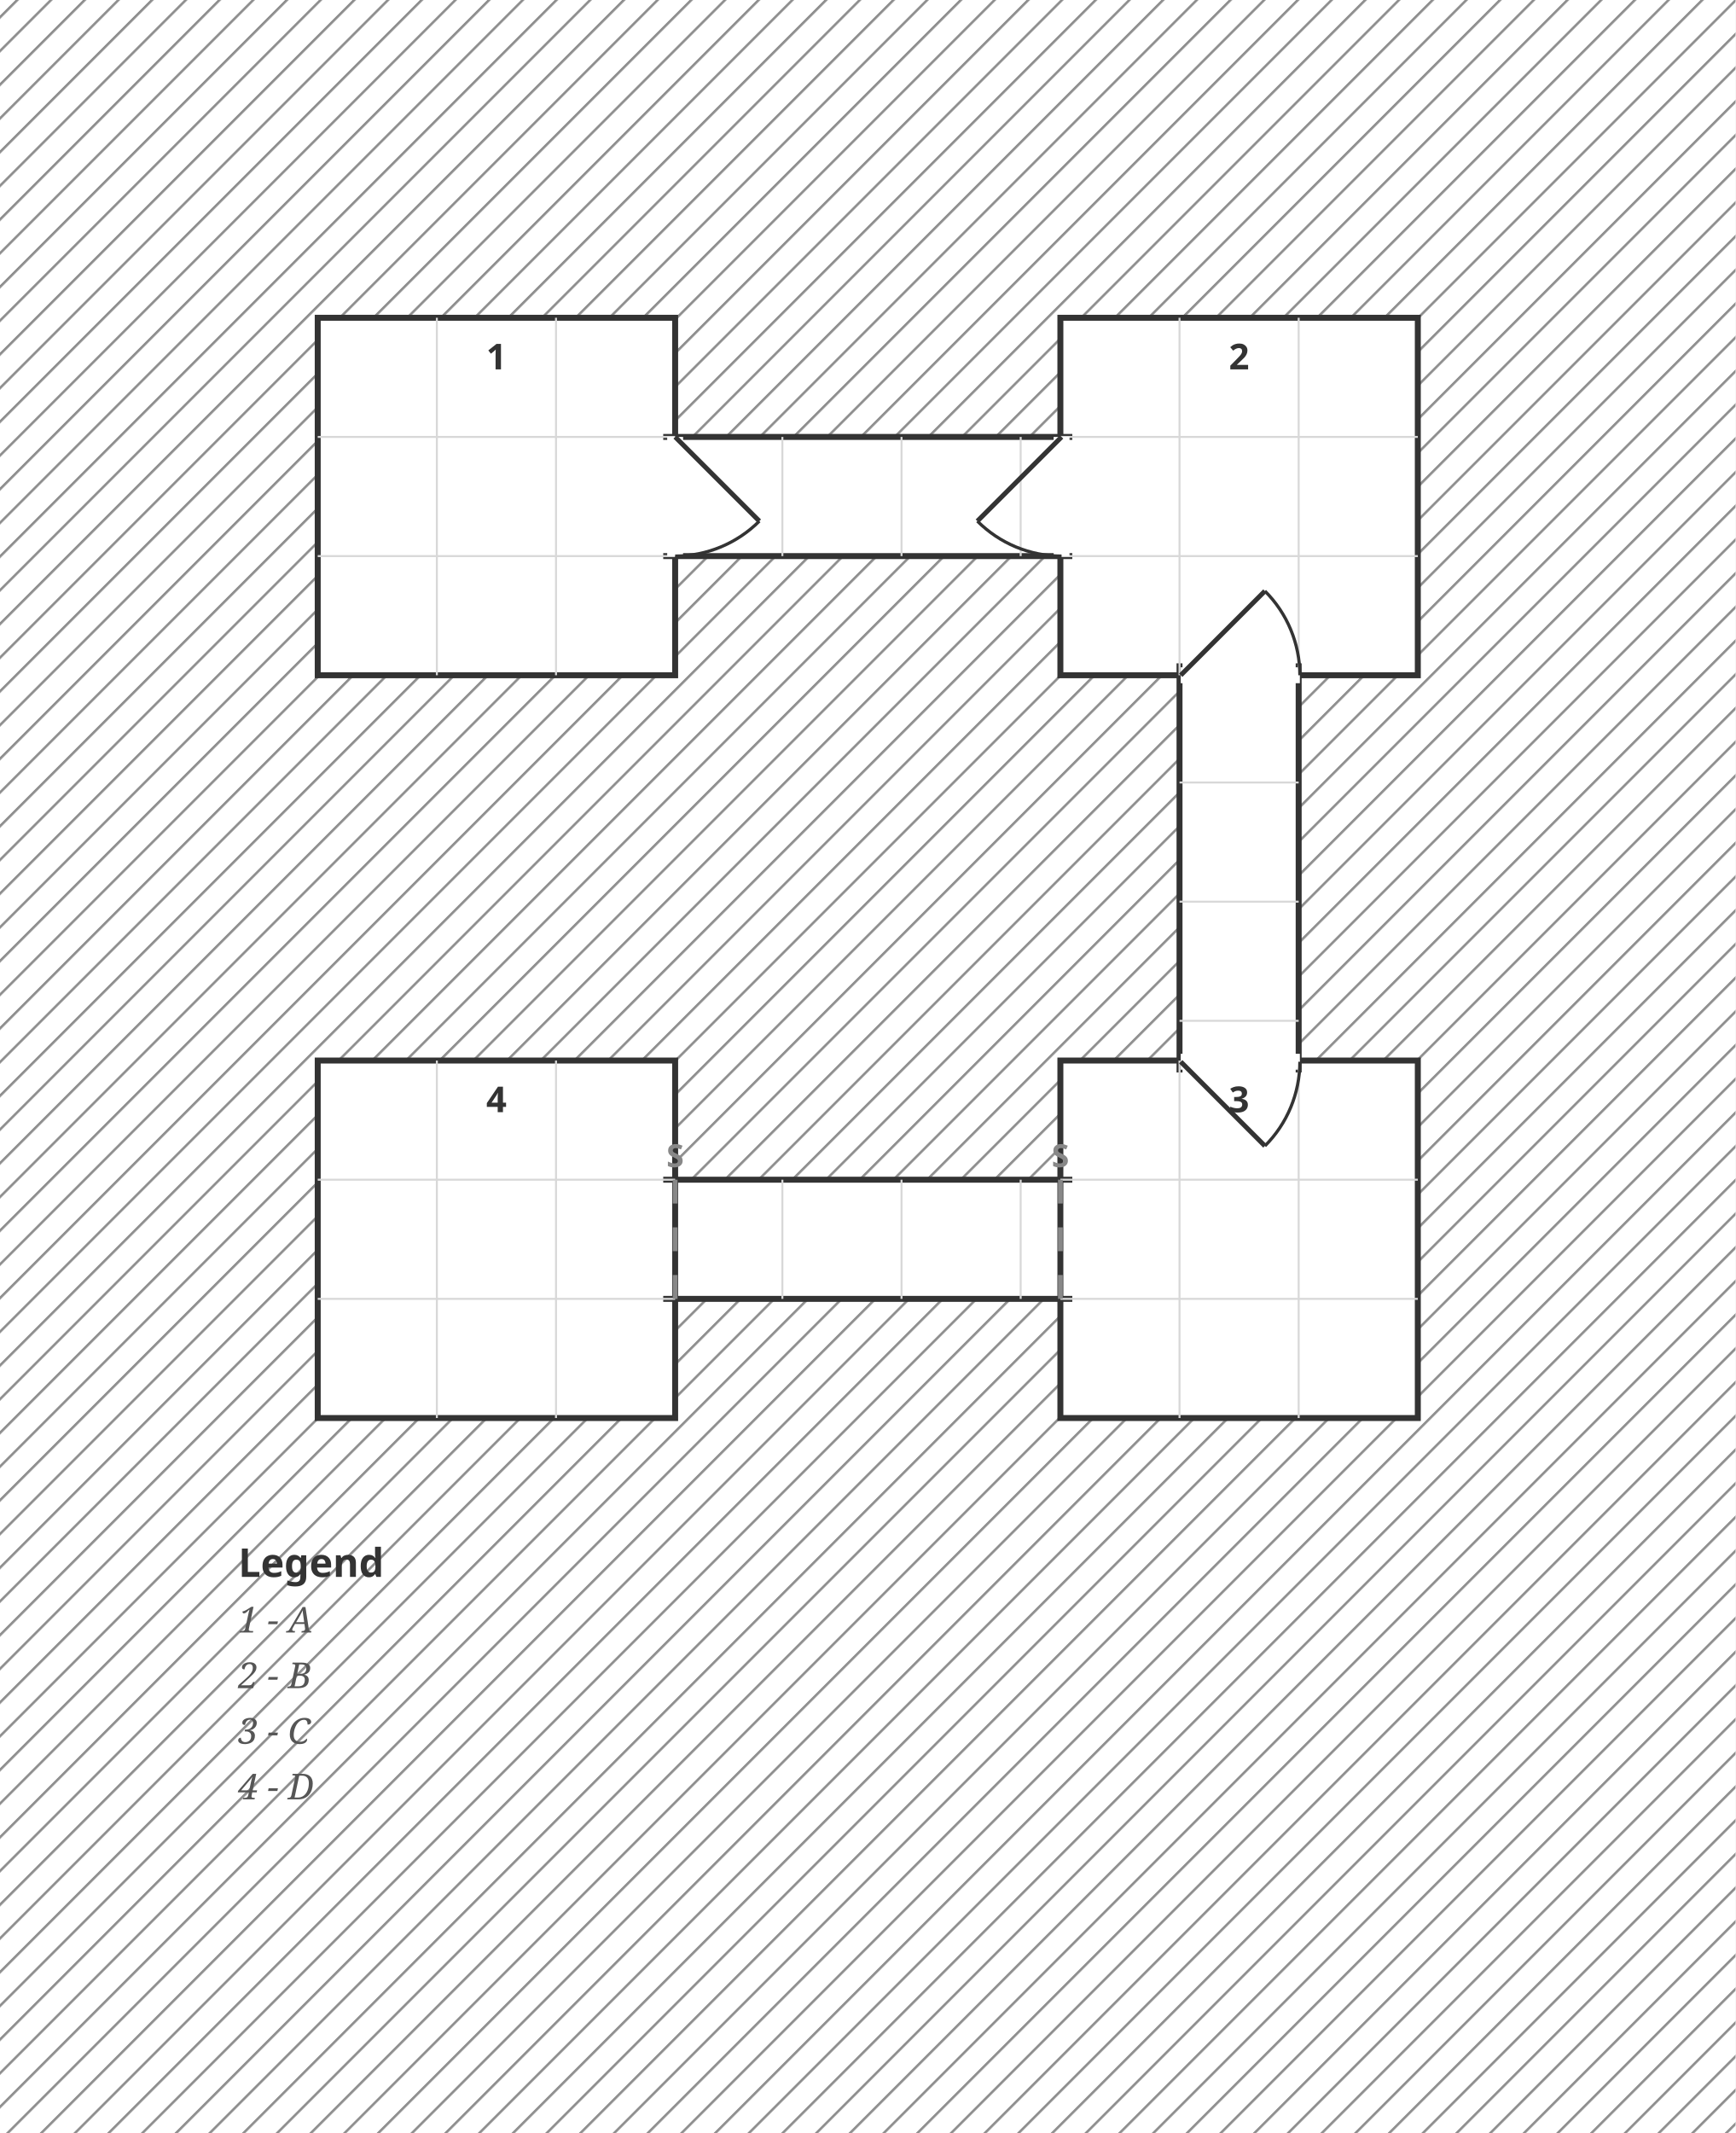
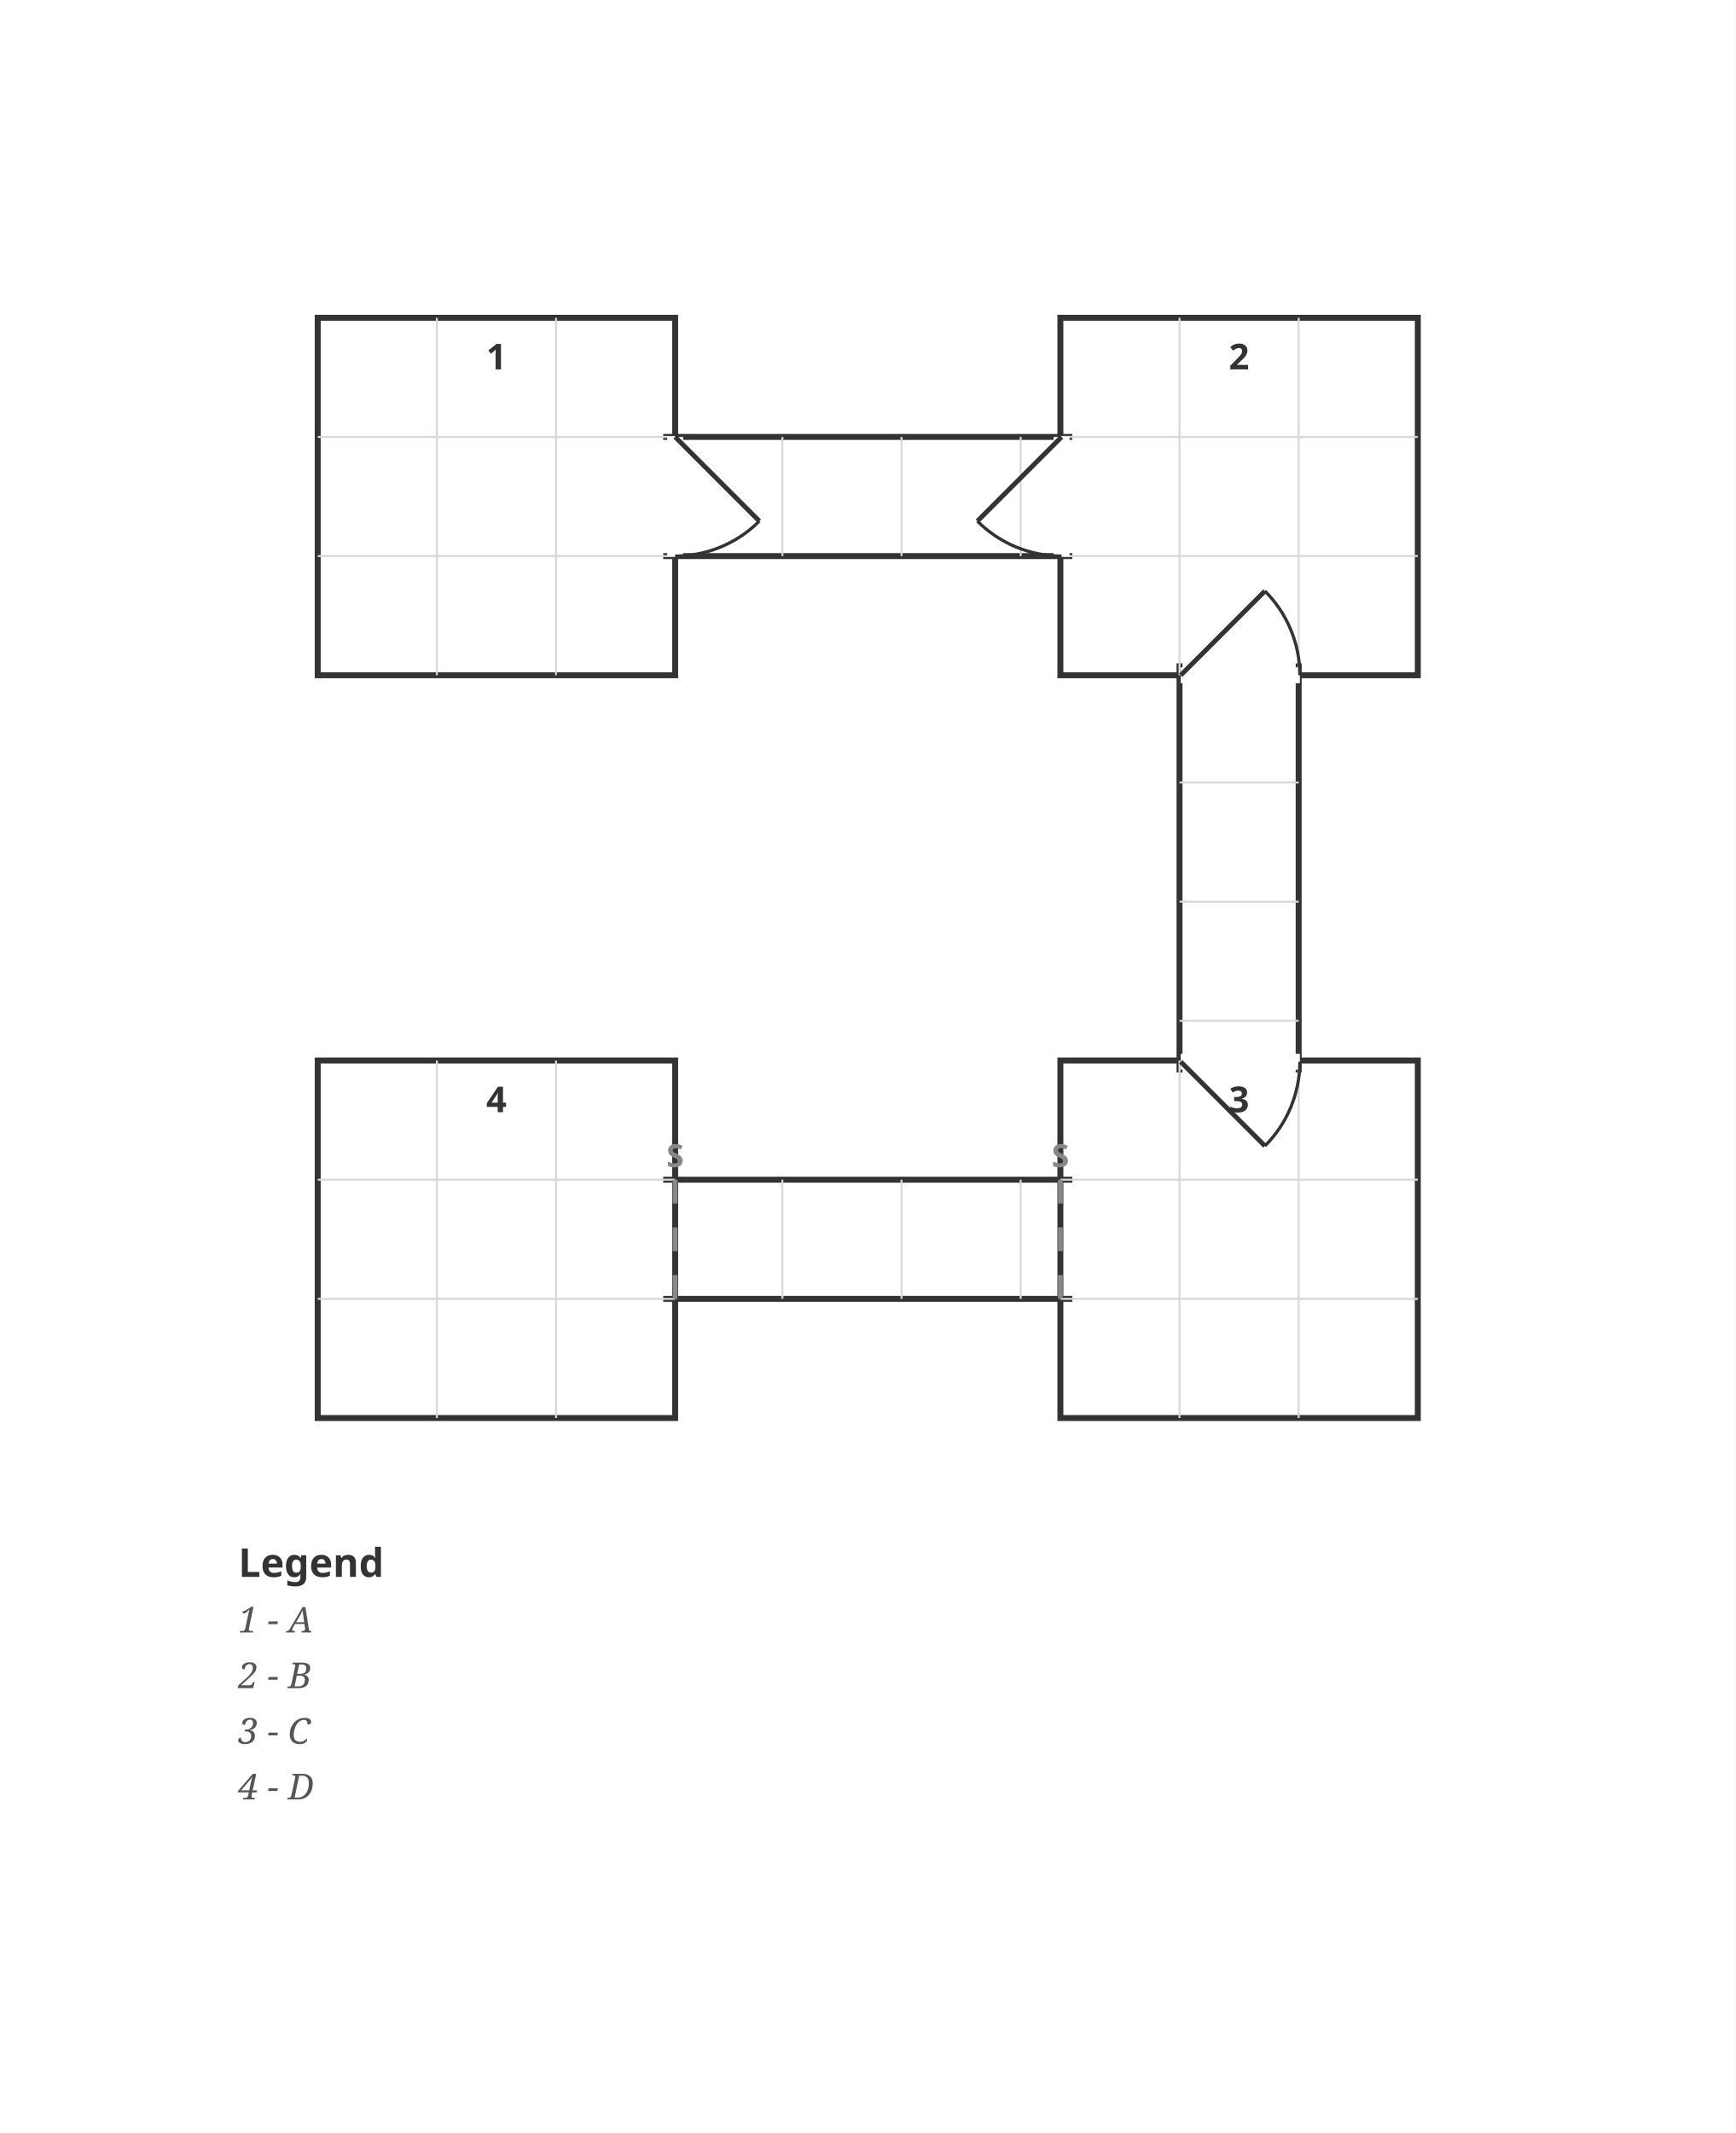
<svg xmlns="http://www.w3.org/2000/svg" viewBox="-125 -125 437 537" width="437" height="537">
  <defs>
    <pattern id="hatch" width="6" height="6" patternTransform="rotate(45 0 0)" patternUnits="userSpaceOnUse">
      <line x1="0" y1="0" x2="0" y2="6" stroke="#888" stroke-width="1.2" />
    </pattern>
    <symbol id="door-open" viewBox="0 0 30 30">
      <rect x="0" y="12" width="30" height="6" fill="white" />
      <rect x="0" y="11" width="4" height="8" fill="#333" />
      <rect x="26" y="11" width="4" height="8" fill="#333" />
    </symbol>
    <symbol id="door-closed" viewBox="0 0 30 30">
      <rect x="0" y="12" width="30" height="6" fill="white" />
      <rect x="2" y="13" width="26" height="4" fill="#333" />
    </symbol>
    <symbol id="door-locked" viewBox="0 0 30 30">
      <rect x="0" y="12" width="30" height="6" fill="white" />
      <rect x="2" y="11" width="26" height="8" fill="#333" />
      <rect x="4" y="13" width="22" height="4" fill="white" />
    </symbol>
    <symbol id="door-secret" viewBox="0 0 30 30">
      <line x1="0" y1="15" x2="30" y2="15" stroke="#888" stroke-width="1.2" stroke-dasharray="6,6" />
    </symbol>
    <symbol id="feat-ladder" viewBox="0 0 30 30">
      <line x1="8" y1="3" x2="8" y2="27" stroke="#333" stroke-width="1.5" />
      <line x1="22" y1="3" x2="22" y2="27" stroke="#333" stroke-width="1.5" />
      <line x1="8" y1="7" x2="22" y2="7" stroke="#333" stroke-width="1" />
      <line x1="8" y1="13" x2="22" y2="13" stroke="#333" stroke-width="1" />
      <line x1="8" y1="19" x2="22" y2="19" stroke="#333" stroke-width="1" />
      <line x1="8" y1="25" x2="22" y2="25" stroke="#333" stroke-width="1" />
    </symbol>
    <symbol id="feat-window" viewBox="0 0 30 6">
      <rect x="0" y="0" width="30" height="6" fill="white" />
      <rect x="0" y="1" width="8" height="4" fill="#cce" stroke="#99c" stroke-width="0.5" />
      <rect x="11" y="1" width="8" height="4" fill="#cce" stroke="#99c" stroke-width="0.5" />
      <rect x="22" y="1" width="8" height="4" fill="#cce" stroke="#99c" stroke-width="0.5" />
    </symbol>
  </defs>
  <rect x="-125" y="-125" width="437" height="537" fill="white" />
-   <rect x="-125" y="-125" width="437" height="537" fill="url(#hatch)" />
  <rect x="42" y="-15" width="103" height="30" fill="white" />
  <rect x="172" y="42" width="30" height="103" fill="white" />
  <rect x="42" y="172" width="103" height="30" fill="white" />
  <rect x="-45" y="-45" width="90" height="90" fill="white" />
  <rect x="142" y="-45" width="90" height="90" fill="white" />
  <rect x="142" y="142" width="90" height="90" fill="white" />
  <rect x="-45" y="142" width="90" height="90" fill="white" />
  <line x1="42" y1="-15" x2="145" y2="-15" stroke="#333" stroke-width="1.5" />
  <line x1="42" y1="15" x2="145" y2="15" stroke="#333" stroke-width="1.5" />
  <line x1="172" y1="42" x2="172" y2="145" stroke="#333" stroke-width="1.5" />
  <line x1="202" y1="42" x2="202" y2="145" stroke="#333" stroke-width="1.5" />
  <line x1="42" y1="172" x2="145" y2="172" stroke="#333" stroke-width="1.5" />
  <line x1="42" y1="202" x2="145" y2="202" stroke="#333" stroke-width="1.5" />
  <rect x="-45" y="-45" width="90" height="90" fill="none" stroke="#333" stroke-width="1.5" />
  <rect x="142" y="-45" width="90" height="90" fill="none" stroke="#333" stroke-width="1.5" />
  <rect x="142" y="142" width="90" height="90" fill="none" stroke="#333" stroke-width="1.5" />
  <rect x="-45" y="142" width="90" height="90" fill="none" stroke="#333" stroke-width="1.5" />
  <line x1="-15" y1="-45" x2="-15" y2="45" stroke="#d8d8d8" stroke-width="0.5" />
  <line x1="15" y1="-45" x2="15" y2="45" stroke="#d8d8d8" stroke-width="0.5" />
  <line x1="-45" y1="-15" x2="45" y2="-15" stroke="#d8d8d8" stroke-width="0.5" />
  <line x1="-45" y1="15" x2="45" y2="15" stroke="#d8d8d8" stroke-width="0.5" />
  <line x1="172" y1="-45" x2="172" y2="45" stroke="#d8d8d8" stroke-width="0.5" />
  <line x1="202" y1="-45" x2="202" y2="45" stroke="#d8d8d8" stroke-width="0.5" />
  <line x1="142" y1="-15" x2="232" y2="-15" stroke="#d8d8d8" stroke-width="0.5" />
  <line x1="142" y1="15" x2="232" y2="15" stroke="#d8d8d8" stroke-width="0.5" />
  <line x1="172" y1="142" x2="172" y2="232" stroke="#d8d8d8" stroke-width="0.5" />
  <line x1="202" y1="142" x2="202" y2="232" stroke="#d8d8d8" stroke-width="0.5" />
  <line x1="142" y1="172" x2="232" y2="172" stroke="#d8d8d8" stroke-width="0.5" />
  <line x1="142" y1="202" x2="232" y2="202" stroke="#d8d8d8" stroke-width="0.5" />
  <line x1="-15" y1="142" x2="-15" y2="232" stroke="#d8d8d8" stroke-width="0.5" />
  <line x1="15" y1="142" x2="15" y2="232" stroke="#d8d8d8" stroke-width="0.5" />
  <line x1="-45" y1="172" x2="45" y2="172" stroke="#d8d8d8" stroke-width="0.5" />
  <line x1="-45" y1="202" x2="45" y2="202" stroke="#d8d8d8" stroke-width="0.5" />
  <line x1="72" y1="-15" x2="72" y2="15" stroke="#d8d8d8" stroke-width="0.5" />
  <line x1="102" y1="-15" x2="102" y2="15" stroke="#d8d8d8" stroke-width="0.5" />
  <line x1="132" y1="-15" x2="132" y2="15" stroke="#d8d8d8" stroke-width="0.5" />
  <line x1="172" y1="72" x2="202" y2="72" stroke="#d8d8d8" stroke-width="0.5" />
  <line x1="172" y1="102" x2="202" y2="102" stroke="#d8d8d8" stroke-width="0.5" />
  <line x1="172" y1="132" x2="202" y2="132" stroke="#d8d8d8" stroke-width="0.5" />
  <line x1="72" y1="172" x2="72" y2="202" stroke="#d8d8d8" stroke-width="0.5" />
  <line x1="102" y1="172" x2="102" y2="202" stroke="#d8d8d8" stroke-width="0.5" />
  <line x1="132" y1="172" x2="132" y2="202" stroke="#d8d8d8" stroke-width="0.5" />
  <rect x="43.0" y="-15.0" width="4" height="30.0" fill="white" />
  <line x1="45.0" y1="-15.0" x2="66.2" y2="6.2" stroke="#333" stroke-width="1.2" />
  <path d="M 66.2,6.2 A 30.0,30.0 0 0,1 45.0,15.0" fill="none" stroke="#333" stroke-width="0.8" />
  <rect x="140.3" y="-15.0" width="4" height="30.0" fill="white" />
  <line x1="142.3" y1="-15.0" x2="121.1" y2="6.2" stroke="#333" stroke-width="1.2" />
  <path d="M 121.1,6.2 A 30.0,30.0 0 0,0 142.3,15.0" fill="none" stroke="#333" stroke-width="0.8" />
  <rect x="172.3" y="43.0" width="30.0" height="4" fill="white" />
  <line x1="172.3" y1="45.0" x2="193.5" y2="23.8" stroke="#333" stroke-width="1.2" />
  <path d="M 193.5,23.8 A 30.0,30.0 0 0,1 202.3,45.0" fill="none" stroke="#333" stroke-width="0.8" />
  <rect x="172.3" y="140.3" width="30.0" height="4" fill="white" />
  <line x1="172.3" y1="142.3" x2="193.5" y2="163.5" stroke="#333" stroke-width="1.2" />
  <path d="M 193.5,163.5 A 30.0,30.0 0 0,0 202.3,142.3" fill="none" stroke="#333" stroke-width="0.8" />
  <use href="#door-secret" x="127" y="172" width="30" height="30" preserveAspectRatio="none" transform="rotate(90,142,187)" />
  <text x="142" y="166" text-anchor="middle" dominant-baseline="middle" fill="#888" font-size="8" font-family="sans-serif" font-weight="bold">S</text>
  <use href="#door-secret" x="30" y="172" width="30" height="30" preserveAspectRatio="none" transform="rotate(90,45,187)" />
  <text x="45" y="166" text-anchor="middle" dominant-baseline="middle" fill="#888" font-size="8" font-family="sans-serif" font-weight="bold">S</text>
  <text x="0" y="-32" text-anchor="middle" dominant-baseline="auto" fill="#333" font-size="9" font-family="sans-serif" font-weight="bold">1</text>
  <text x="187" y="-32" text-anchor="middle" dominant-baseline="auto" fill="#333" font-size="9" font-family="sans-serif" font-weight="bold">2</text>
  <text x="187" y="155" text-anchor="middle" dominant-baseline="auto" fill="#333" font-size="9" font-family="sans-serif" font-weight="bold">3</text>
  <text x="0" y="155" text-anchor="middle" dominant-baseline="auto" fill="#333" font-size="9" font-family="sans-serif" font-weight="bold">4</text>
  <text x="-65" y="272" fill="#333" font-size="10" font-family="sans-serif" font-weight="bold">Legend</text>
  <text x="-65" y="286" fill="#555" font-size="9" font-family="serif" font-style="italic">1 - A</text>
  <text x="-65" y="300" fill="#555" font-size="9" font-family="serif" font-style="italic">2 - B</text>
  <text x="-65" y="314" fill="#555" font-size="9" font-family="serif" font-style="italic">3 - C</text>
  <text x="-65" y="328" fill="#555" font-size="9" font-family="serif" font-style="italic">4 - D</text>
</svg>
